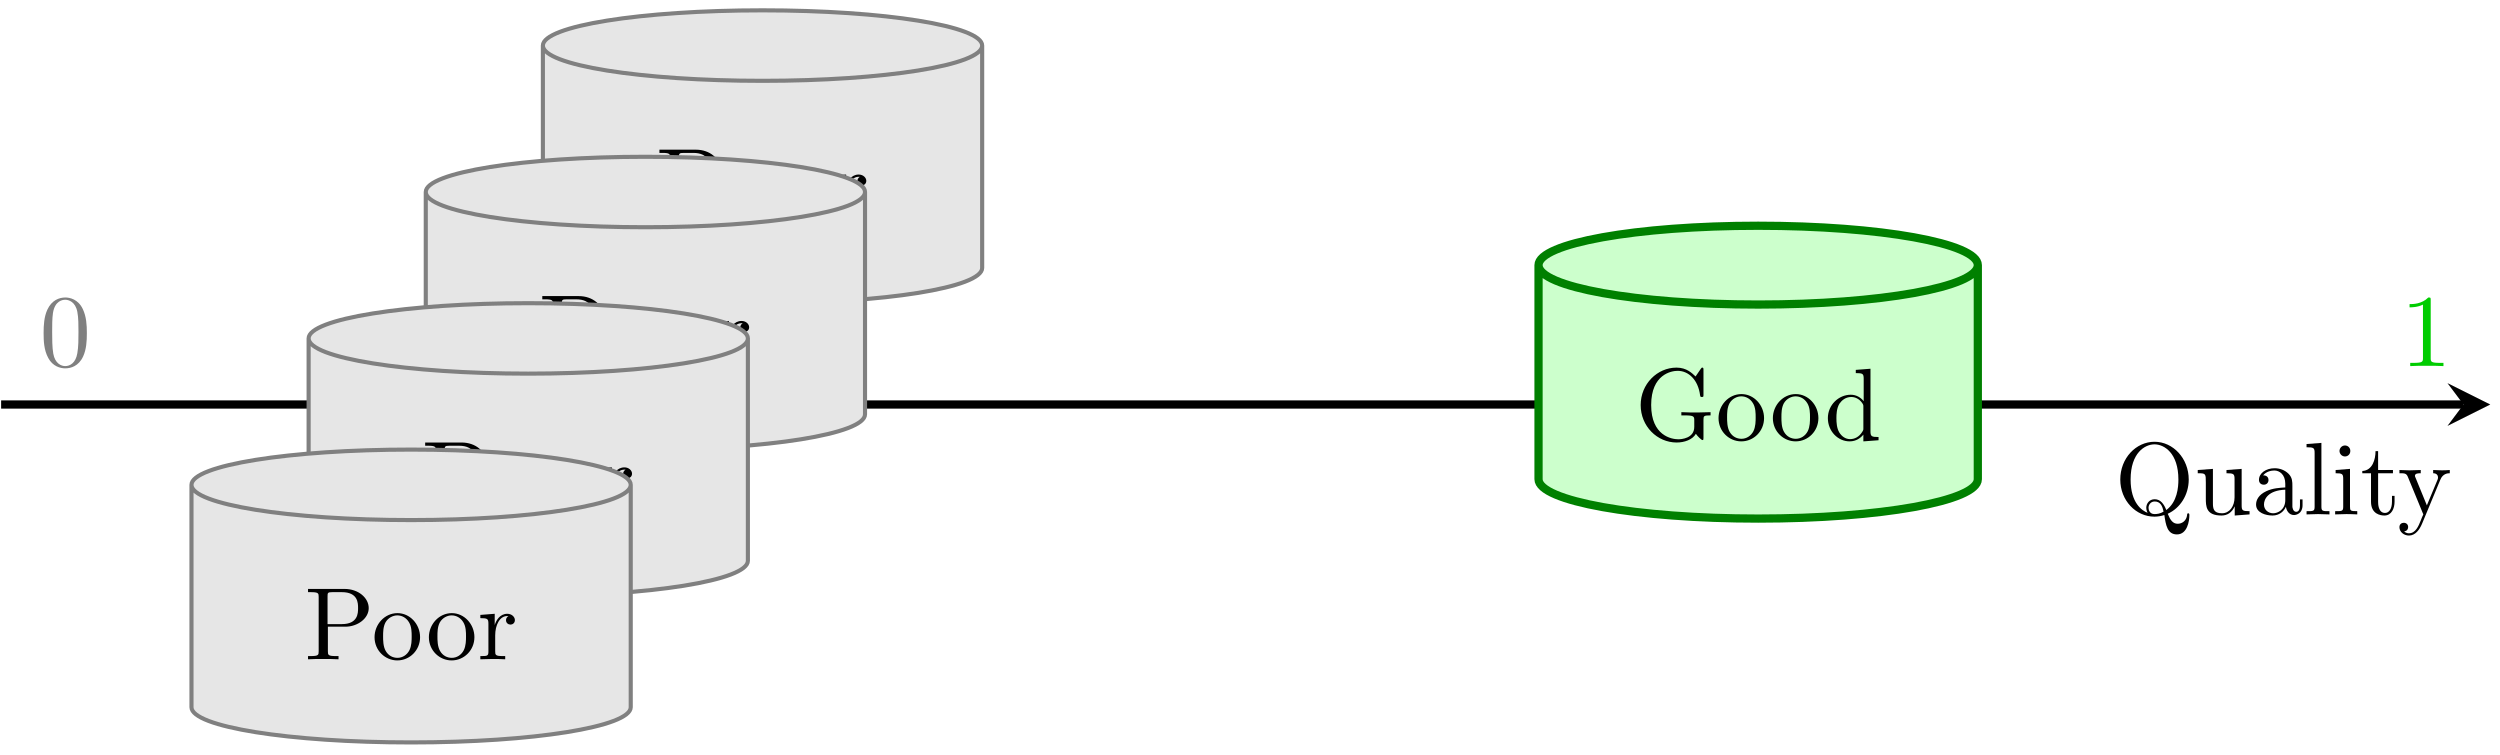
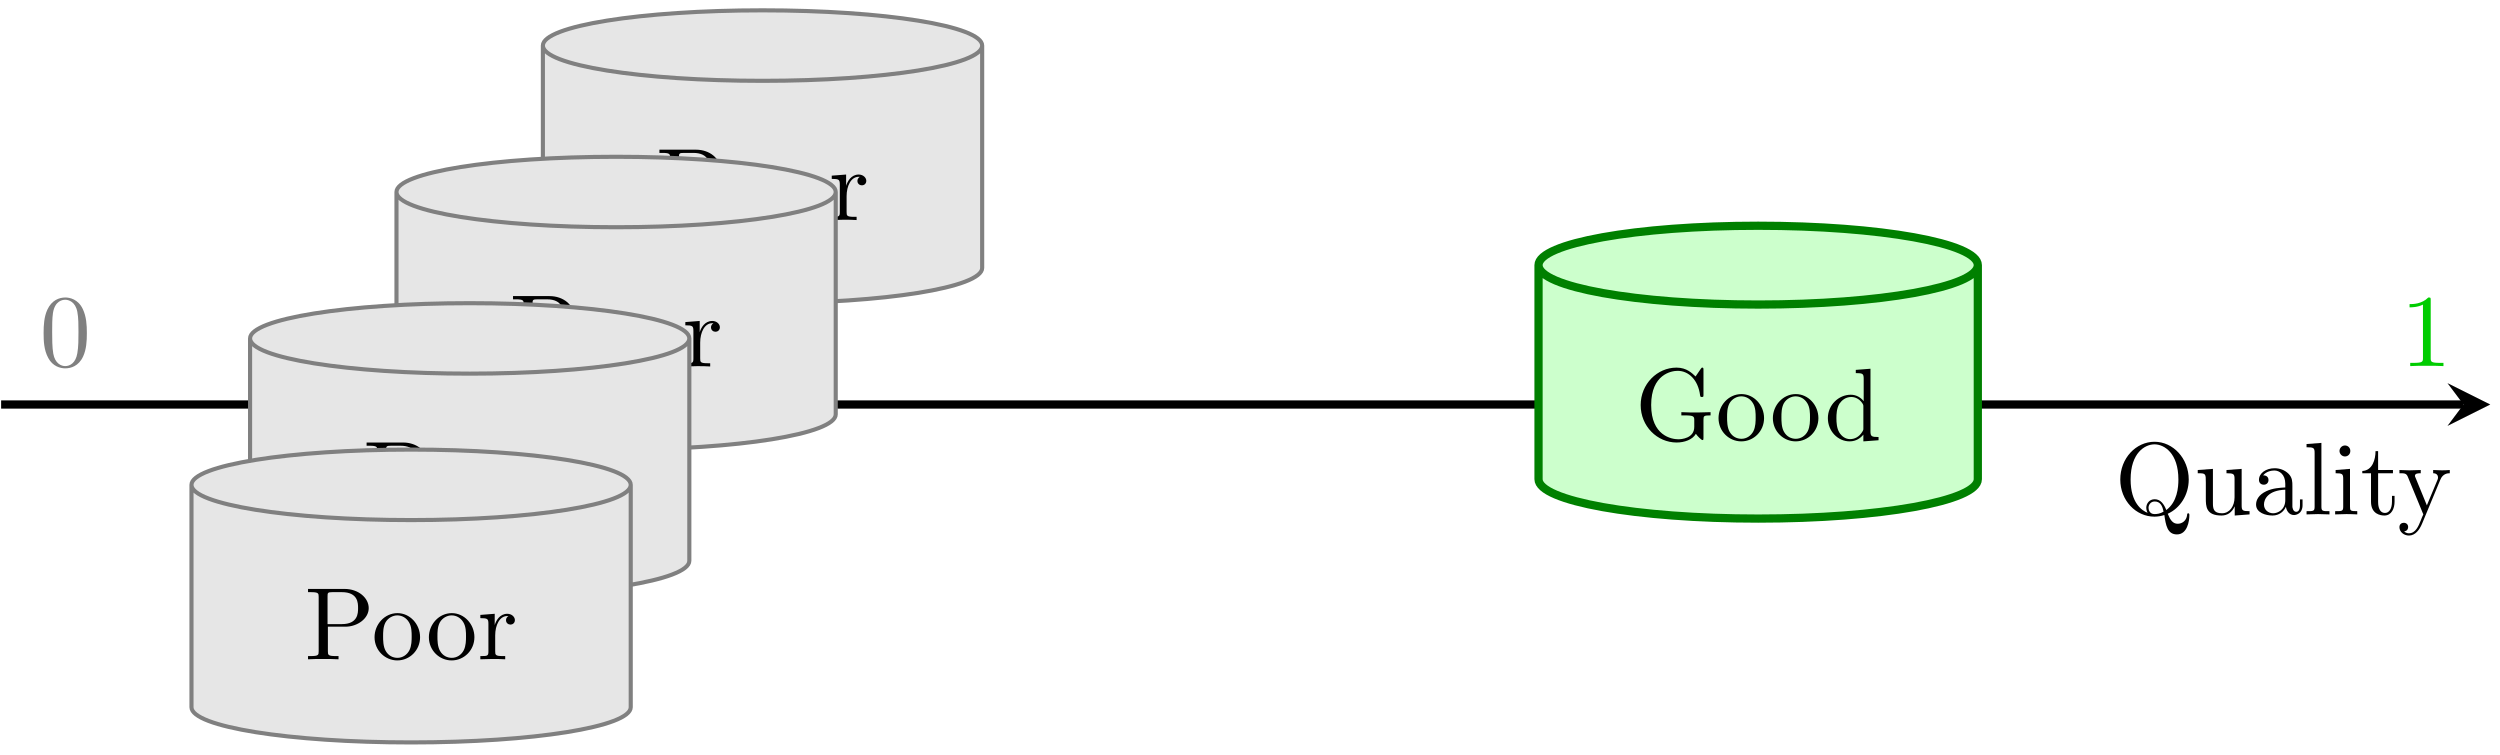
<svg xmlns="http://www.w3.org/2000/svg" xmlns:xlink="http://www.w3.org/1999/xlink" width="242pt" height="73pt" viewBox="0 0 242 73" version="1.1">
  <defs>
    <g>
      <symbol overflow="visible" id="glyph0-0">
        <path style="stroke:none;" d="" />
      </symbol>
      <symbol overflow="visible" id="glyph0-1">
        <path style="stroke:none;" d="M 4.578 -3.188 C 4.578 -3.984 4.531 -4.781 4.188 -5.516 C 3.734 -6.484 2.906 -6.641 2.5 -6.641 C 1.891 -6.641 1.172 -6.375 0.75 -5.453 C 0.438 -4.766 0.391 -3.984 0.391 -3.188 C 0.391 -2.438 0.422 -1.547 0.844 -0.781 C 1.266 0.016 2 0.219 2.484 0.219 C 3.016 0.219 3.781 0.016 4.219 -0.938 C 4.531 -1.625 4.578 -2.406 4.578 -3.188 Z M 2.484 0 C 2.094 0 1.5 -0.25 1.328 -1.203 C 1.219 -1.797 1.219 -2.719 1.219 -3.312 C 1.219 -3.953 1.219 -4.609 1.297 -5.141 C 1.484 -6.328 2.234 -6.422 2.484 -6.422 C 2.812 -6.422 3.469 -6.234 3.656 -5.25 C 3.766 -4.688 3.766 -3.938 3.766 -3.312 C 3.766 -2.562 3.766 -1.891 3.656 -1.25 C 3.5 -0.297 2.938 0 2.484 0 Z M 2.484 0 " />
      </symbol>
      <symbol overflow="visible" id="glyph0-2">
        <path style="stroke:none;" d="M 2.938 -6.375 C 2.938 -6.625 2.938 -6.641 2.703 -6.641 C 2.078 -6 1.203 -6 0.891 -6 L 0.891 -5.688 C 1.094 -5.688 1.672 -5.688 2.188 -5.953 L 2.188 -0.781 C 2.188 -0.422 2.156 -0.312 1.266 -0.312 L 0.953 -0.312 L 0.953 0 C 1.297 -0.031 2.156 -0.031 2.562 -0.031 C 2.953 -0.031 3.828 -0.031 4.172 0 L 4.172 -0.312 L 3.859 -0.312 C 2.953 -0.312 2.938 -0.422 2.938 -0.781 L 2.938 -6.375 Z M 2.938 -6.375 " />
      </symbol>
      <symbol overflow="visible" id="glyph0-3">
        <path style="stroke:none;" d="M 3.203 -0.156 C 2.672 -0.359 1.562 -1.094 1.562 -3.375 C 1.562 -5.969 2.953 -6.781 3.875 -6.781 C 4.828 -6.781 6.188 -5.922 6.188 -3.375 C 6.188 -2.609 6.078 -1.203 5.016 -0.422 C 4.797 -0.984 4.469 -1.469 3.891 -1.469 C 3.375 -1.469 3.078 -1.047 3.078 -0.641 C 3.078 -0.375 3.203 -0.172 3.203 -0.156 Z M 4.75 -0.266 C 4.422 -0.062 4.094 -0.031 3.875 -0.031 C 3.375 -0.031 3.297 -0.484 3.297 -0.641 C 3.297 -0.922 3.5 -1.25 3.891 -1.25 C 4.422 -1.25 4.641 -0.844 4.75 -0.266 Z M 5.156 -0.062 C 6.344 -0.594 7.188 -1.875 7.188 -3.375 C 7.188 -5.406 5.688 -7.031 3.875 -7.031 C 2.078 -7.031 0.562 -5.438 0.562 -3.375 C 0.562 -1.359 2.062 0.219 3.875 0.219 C 4.188 0.219 4.531 0.156 4.828 0.062 C 4.969 1.016 5.109 1.938 6.047 1.938 C 7.062 1.938 7.25 0.609 7.25 0.094 C 7.25 0 7.25 -0.109 7.141 -0.109 C 7.047 -0.109 7.031 -0.031 7.031 0.062 C 6.969 0.609 6.547 0.906 6.125 0.906 C 5.656 0.906 5.406 0.562 5.156 -0.062 Z M 5.156 -0.062 " />
      </symbol>
      <symbol overflow="visible" id="glyph0-4">
        <path style="stroke:none;" d="M 3.891 -0.781 L 3.891 0.109 L 5.328 0 L 5.328 -0.312 C 4.641 -0.312 4.562 -0.375 4.562 -0.875 L 4.562 -4.406 L 3.094 -4.297 L 3.094 -3.984 C 3.781 -3.984 3.875 -3.922 3.875 -3.422 L 3.875 -1.656 C 3.875 -0.781 3.391 -0.109 2.656 -0.109 C 1.828 -0.109 1.781 -0.578 1.781 -1.094 L 1.781 -4.406 L 0.312 -4.297 L 0.312 -3.984 C 1.094 -3.984 1.094 -3.953 1.094 -3.078 L 1.094 -1.578 C 1.094 -0.797 1.094 0.109 2.609 0.109 C 3.172 0.109 3.609 -0.172 3.891 -0.781 Z M 3.891 -0.781 " />
      </symbol>
      <symbol overflow="visible" id="glyph0-5">
        <path style="stroke:none;" d="M 3.312 -0.75 C 3.359 -0.359 3.625 0.062 4.094 0.062 C 4.312 0.062 4.922 -0.078 4.922 -0.891 L 4.922 -1.453 L 4.672 -1.453 L 4.672 -0.891 C 4.672 -0.312 4.422 -0.25 4.312 -0.25 C 3.984 -0.25 3.938 -0.703 3.938 -0.75 L 3.938 -2.734 C 3.938 -3.156 3.938 -3.547 3.578 -3.922 C 3.188 -4.312 2.688 -4.469 2.219 -4.469 C 1.391 -4.469 0.703 -4 0.703 -3.344 C 0.703 -3.047 0.906 -2.875 1.172 -2.875 C 1.453 -2.875 1.625 -3.078 1.625 -3.328 C 1.625 -3.453 1.578 -3.781 1.109 -3.781 C 1.391 -4.141 1.875 -4.25 2.188 -4.25 C 2.688 -4.25 3.25 -3.859 3.25 -2.969 L 3.25 -2.609 C 2.734 -2.578 2.047 -2.547 1.422 -2.25 C 0.672 -1.906 0.422 -1.391 0.422 -0.953 C 0.422 -0.141 1.391 0.109 2.016 0.109 C 2.672 0.109 3.125 -0.297 3.312 -0.75 Z M 3.25 -2.391 L 3.25 -1.391 C 3.25 -0.453 2.531 -0.109 2.078 -0.109 C 1.594 -0.109 1.188 -0.453 1.188 -0.953 C 1.188 -1.5 1.609 -2.328 3.25 -2.391 Z M 3.25 -2.391 " />
      </symbol>
      <symbol overflow="visible" id="glyph0-6">
        <path style="stroke:none;" d="M 1.766 -6.922 L 0.328 -6.812 L 0.328 -6.5 C 1.031 -6.5 1.109 -6.438 1.109 -5.938 L 1.109 -0.75 C 1.109 -0.312 1 -0.312 0.328 -0.312 L 0.328 0 C 0.656 -0.016 1.188 -0.031 1.438 -0.031 C 1.688 -0.031 2.172 -0.016 2.547 0 L 2.547 -0.312 C 1.875 -0.312 1.766 -0.312 1.766 -0.75 L 1.766 -6.922 Z M 1.766 -6.922 " />
      </symbol>
      <symbol overflow="visible" id="glyph0-7">
        <path style="stroke:none;" d="M 1.766 -4.406 L 0.375 -4.297 L 0.375 -3.984 C 1.016 -3.984 1.109 -3.922 1.109 -3.438 L 1.109 -0.75 C 1.109 -0.312 1 -0.312 0.328 -0.312 L 0.328 0 C 0.641 -0.016 1.188 -0.031 1.422 -0.031 C 1.781 -0.031 2.125 -0.016 2.469 0 L 2.469 -0.312 C 1.797 -0.312 1.766 -0.359 1.766 -0.75 L 1.766 -4.406 Z M 1.797 -6.141 C 1.797 -6.453 1.562 -6.672 1.281 -6.672 C 0.969 -6.672 0.75 -6.406 0.75 -6.141 C 0.75 -5.875 0.969 -5.609 1.281 -5.609 C 1.562 -5.609 1.797 -5.828 1.797 -6.141 Z M 1.797 -6.141 " />
      </symbol>
      <symbol overflow="visible" id="glyph0-8">
        <path style="stroke:none;" d="M 1.719 -3.984 L 3.156 -3.984 L 3.156 -4.297 L 1.719 -4.297 L 1.719 -6.125 L 1.469 -6.125 C 1.469 -5.312 1.172 -4.25 0.188 -4.203 L 0.188 -3.984 L 1.031 -3.984 L 1.031 -1.234 C 1.031 -0.016 1.969 0.109 2.328 0.109 C 3.031 0.109 3.312 -0.594 3.312 -1.234 L 3.312 -1.797 L 3.062 -1.797 L 3.062 -1.25 C 3.062 -0.516 2.766 -0.141 2.391 -0.141 C 1.719 -0.141 1.719 -1.047 1.719 -1.219 L 1.719 -3.984 Z M 1.719 -3.984 " />
      </symbol>
      <symbol overflow="visible" id="glyph0-9">
        <path style="stroke:none;" d="M 4.141 -3.344 C 4.391 -3.984 4.906 -3.984 5.062 -3.984 L 5.062 -4.297 C 4.828 -4.281 4.547 -4.266 4.312 -4.266 C 4.141 -4.266 3.672 -4.281 3.453 -4.297 L 3.453 -3.984 C 3.766 -3.984 3.922 -3.812 3.922 -3.562 C 3.922 -3.453 3.906 -3.438 3.859 -3.312 L 2.844 -0.875 L 1.75 -3.547 C 1.703 -3.656 1.688 -3.688 1.688 -3.734 C 1.688 -3.984 2.047 -3.984 2.25 -3.984 L 2.25 -4.297 C 1.984 -4.281 1.328 -4.266 1.156 -4.266 C 0.891 -4.266 0.484 -4.281 0.188 -4.297 L 0.188 -3.984 C 0.672 -3.984 0.859 -3.984 1 -3.641 L 2.5 0 C 2.438 0.125 2.297 0.453 2.25 0.594 C 2.031 1.141 1.75 1.828 1.109 1.828 C 1.062 1.828 0.828 1.828 0.641 1.641 C 0.953 1.609 1.031 1.391 1.031 1.219 C 1.031 0.969 0.844 0.812 0.609 0.812 C 0.406 0.812 0.188 0.938 0.188 1.234 C 0.188 1.688 0.609 2.047 1.109 2.047 C 1.734 2.047 2.141 1.469 2.375 0.906 L 4.141 -3.344 Z M 4.141 -3.344 " />
      </symbol>
      <symbol overflow="visible" id="glyph0-10">
        <path style="stroke:none;" d="M 2.266 -3.156 L 3.953 -3.156 C 5.141 -3.156 6.219 -3.953 6.219 -4.953 C 6.219 -5.938 5.234 -6.812 3.875 -6.812 L 0.344 -6.812 L 0.344 -6.5 L 0.594 -6.5 C 1.359 -6.5 1.375 -6.391 1.375 -6.031 L 1.375 -0.781 C 1.375 -0.422 1.359 -0.312 0.594 -0.312 L 0.344 -0.312 L 0.344 0 C 0.703 -0.031 1.438 -0.031 1.812 -0.031 C 2.188 -0.031 2.938 -0.031 3.297 0 L 3.297 -0.312 L 3.047 -0.312 C 2.281 -0.312 2.266 -0.422 2.266 -0.781 L 2.266 -3.156 Z M 2.234 -3.406 L 2.234 -6.094 C 2.234 -6.438 2.25 -6.5 2.719 -6.5 L 3.609 -6.5 C 5.188 -6.5 5.188 -5.438 5.188 -4.953 C 5.188 -4.484 5.188 -3.406 3.609 -3.406 L 2.234 -3.406 Z M 2.234 -3.406 " />
      </symbol>
      <symbol overflow="visible" id="glyph0-11">
        <path style="stroke:none;" d="M 4.688 -2.141 C 4.688 -3.406 3.703 -4.469 2.5 -4.469 C 1.25 -4.469 0.281 -3.375 0.281 -2.141 C 0.281 -0.844 1.312 0.109 2.484 0.109 C 3.688 0.109 4.688 -0.875 4.688 -2.141 Z M 2.5 -0.141 C 2.062 -0.141 1.625 -0.344 1.359 -0.812 C 1.109 -1.25 1.109 -1.859 1.109 -2.219 C 1.109 -2.609 1.109 -3.141 1.344 -3.578 C 1.609 -4.031 2.078 -4.25 2.484 -4.25 C 2.922 -4.25 3.344 -4.031 3.609 -3.594 C 3.875 -3.172 3.875 -2.594 3.875 -2.219 C 3.875 -1.859 3.875 -1.312 3.656 -0.875 C 3.422 -0.422 2.984 -0.141 2.5 -0.141 Z M 2.5 -0.141 " />
      </symbol>
      <symbol overflow="visible" id="glyph0-12">
        <path style="stroke:none;" d="M 1.672 -3.312 L 1.672 -4.406 L 0.281 -4.297 L 0.281 -3.984 C 0.984 -3.984 1.062 -3.922 1.062 -3.422 L 1.062 -0.75 C 1.062 -0.312 0.953 -0.312 0.281 -0.312 L 0.281 0 C 0.672 -0.016 1.141 -0.031 1.422 -0.031 C 1.812 -0.031 2.281 -0.031 2.688 0 L 2.688 -0.312 L 2.469 -0.312 C 1.734 -0.312 1.719 -0.422 1.719 -0.781 L 1.719 -2.312 C 1.719 -3.297 2.141 -4.188 2.891 -4.188 C 2.953 -4.188 2.984 -4.188 3 -4.172 C 2.969 -4.172 2.766 -4.047 2.766 -3.781 C 2.766 -3.516 2.984 -3.359 3.203 -3.359 C 3.375 -3.359 3.625 -3.484 3.625 -3.797 C 3.625 -4.109 3.312 -4.406 2.891 -4.406 C 2.156 -4.406 1.797 -3.734 1.672 -3.312 Z M 1.672 -3.312 " />
      </symbol>
      <symbol overflow="visible" id="glyph0-13">
        <path style="stroke:none;" d="M 5.906 -0.625 C 6.047 -0.406 6.438 -0.016 6.547 -0.016 C 6.641 -0.016 6.641 -0.094 6.641 -0.234 L 6.641 -1.969 C 6.641 -2.359 6.672 -2.406 7.328 -2.406 L 7.328 -2.719 C 6.953 -2.719 6.406 -2.688 6.109 -2.688 C 5.719 -2.688 4.859 -2.688 4.5 -2.719 L 4.5 -2.406 L 4.828 -2.406 C 5.719 -2.406 5.75 -2.297 5.75 -1.938 L 5.75 -1.297 C 5.75 -0.172 4.484 -0.094 4.203 -0.094 C 3.562 -0.094 1.578 -0.438 1.578 -3.406 C 1.578 -6.391 3.547 -6.719 4.141 -6.719 C 5.219 -6.719 6.125 -5.828 6.312 -4.359 C 6.344 -4.219 6.344 -4.188 6.484 -4.188 C 6.641 -4.188 6.641 -4.219 6.641 -4.422 L 6.641 -6.781 C 6.641 -6.953 6.641 -7.031 6.531 -7.031 C 6.484 -7.031 6.453 -7.031 6.375 -6.906 L 5.875 -6.172 C 5.547 -6.484 5.016 -7.031 4.031 -7.031 C 2.172 -7.031 0.562 -5.453 0.562 -3.406 C 0.562 -1.359 2.156 0.219 4.047 0.219 C 4.781 0.219 5.578 -0.047 5.906 -0.625 Z M 5.906 -0.625 " />
      </symbol>
      <symbol overflow="visible" id="glyph0-14">
        <path style="stroke:none;" d="M 3.781 -0.547 L 3.781 0.109 L 5.25 0 L 5.25 -0.312 C 4.562 -0.312 4.469 -0.375 4.469 -0.875 L 4.469 -6.922 L 3.047 -6.812 L 3.047 -6.5 C 3.734 -6.5 3.812 -6.438 3.812 -5.938 L 3.812 -3.781 C 3.531 -4.141 3.094 -4.406 2.562 -4.406 C 1.391 -4.406 0.344 -3.422 0.344 -2.141 C 0.344 -0.875 1.312 0.109 2.453 0.109 C 3.094 0.109 3.531 -0.234 3.781 -0.547 Z M 3.781 -3.219 L 3.781 -1.172 C 3.781 -1 3.781 -0.984 3.672 -0.812 C 3.375 -0.328 2.938 -0.109 2.5 -0.109 C 2.047 -0.109 1.688 -0.375 1.453 -0.75 C 1.203 -1.156 1.172 -1.719 1.172 -2.141 C 1.172 -2.5 1.188 -3.094 1.469 -3.547 C 1.688 -3.859 2.062 -4.188 2.609 -4.188 C 2.953 -4.188 3.375 -4.031 3.672 -3.594 C 3.781 -3.422 3.781 -3.406 3.781 -3.219 Z M 3.781 -3.219 " />
      </symbol>
    </g>
    <clipPath id="clip1">
      <path d="M -149 668 L 463 668 L 463 -124 L -149 -124 L -149 668 Z M -149 668 " />
    </clipPath>
  </defs>
  <g id="surface0">
    <g clip-path="url(#clip1)" clip-rule="nonzero">
      <path style="fill:none;stroke-width:0.797;stroke-linecap:butt;stroke-linejoin:miter;stroke:rgb(0%,0%,0%);stroke-opacity:1;stroke-miterlimit:10;" d="M -56.695 -21.259 L 181.665 -21.259 " transform="matrix(1,0,0,-1,56.804,17.897)" />
      <path style=" stroke:none;fill-rule:nonzero;fill:rgb(0%,0%,0%);fill-opacity:1;" d="M 241.059 39.156 L 236.914 37.086 L 238.469 39.156 L 236.914 41.23 " />
      <g style="fill:rgb(50.001%,50.001%,50.001%);fill-opacity:1;">
        <use xlink:href="#glyph0-1" x="3.83" y="35.438" />
      </g>
      <g style="fill:rgb(0%,80%,0%);fill-opacity:1;">
        <use xlink:href="#glyph0-2" x="232.355" y="35.438" />
      </g>
      <g style="fill:rgb(0%,0%,0%);fill-opacity:1;">
        <use xlink:href="#glyph0-3" x="204.681" y="49.794" />
        <use xlink:href="#glyph0-4" x="212.43" y="49.794" />
        <use xlink:href="#glyph0-5" x="217.965" y="49.794" />
        <use xlink:href="#glyph0-6" x="222.946" y="49.794" />
        <use xlink:href="#glyph0-7" x="225.714" y="49.794" />
        <use xlink:href="#glyph0-8" x="228.482" y="49.794" />
      </g>
      <g style="fill:rgb(0%,0%,0%);fill-opacity:1;">
        <use xlink:href="#glyph0-9" x="232.077" y="49.794" />
      </g>
      <path style="fill-rule:nonzero;fill:rgb(90.001%,90.001%,90.001%);fill-opacity:1;stroke-width:0.399;stroke-linecap:butt;stroke-linejoin:miter;stroke:rgb(50.001%,50.001%,50.001%);stroke-opacity:1;stroke-miterlimit:10;" d="M -4.253 -8.04 C -4.253 -9.935 5.212 -11.451 17.009 -11.451 C 28.805 -11.451 38.27 -9.935 38.27 -8.04 L 38.27 13.487 C 38.27 15.377 28.805 16.897 17.009 16.897 C 5.212 16.897 -4.253 15.377 -4.253 13.487 L -4.253 -8.04 Z M -4.253 13.487 C -4.253 11.592 5.212 10.073 17.009 10.073 C 28.805 10.073 38.27 11.592 38.27 13.487 " transform="matrix(1,0,0,-1,56.804,17.897)" />
      <g style="fill:rgb(0%,0%,0%);fill-opacity:1;">
        <use xlink:href="#glyph0-10" x="63.489" y="21.301" />
      </g>
      <g style="fill:rgb(0%,0%,0%);fill-opacity:1;">
        <use xlink:href="#glyph0-11" x="69.991" y="21.301" />
      </g>
      <g style="fill:rgb(0%,0%,0%);fill-opacity:1;">
        <use xlink:href="#glyph0-11" x="75.251" y="21.301" />
        <use xlink:href="#glyph0-12" x="80.232" y="21.301" />
      </g>
-       <path style="fill-rule:nonzero;fill:rgb(90.001%,90.001%,90.001%);fill-opacity:1;stroke-width:0.399;stroke-linecap:butt;stroke-linejoin:miter;stroke:rgb(50.001%,50.001%,50.001%);stroke-opacity:1;stroke-miterlimit:10;" d="M -15.589 -22.212 C -15.589 -24.107 -6.128 -25.623 5.669 -25.623 C 17.469 -25.623 26.93 -24.107 26.93 -22.212 L 26.93 -0.689 C 26.93 1.206 17.469 2.721 5.669 2.721 C -6.128 2.721 -15.589 1.206 -15.589 -0.689 L -15.589 -22.212 Z M -15.589 -0.689 C -15.589 -2.58 -6.128 -4.099 5.669 -4.099 C 17.469 -4.099 26.93 -2.58 26.93 -0.689 " transform="matrix(1,0,0,-1,56.804,17.897)" />
+       <path style="fill-rule:nonzero;fill:rgb(90.001%,90.001%,90.001%);fill-opacity:1;stroke-width:0.399;stroke-linecap:butt;stroke-linejoin:miter;stroke:rgb(50.001%,50.001%,50.001%);stroke-opacity:1;stroke-miterlimit:10;" d="M -18.425 -22.212 C -18.425 -24.107 -8.964 -25.623 2.837 -25.623 C 14.633 -25.623 24.094 -24.107 24.094 -22.212 L 24.094 -0.689 C 24.094 1.206 14.633 2.721 2.837 2.721 C -8.964 2.721 -18.425 1.206 -18.425 -0.689 L -18.425 -22.212 Z M -18.425 -0.689 C -18.425 -2.58 -8.964 -4.099 2.837 -4.099 C 14.633 -4.099 24.094 -2.58 24.094 -0.689 " transform="matrix(1,0,0,-1,56.804,17.897)" />
      <g style="fill:rgb(0%,0%,0%);fill-opacity:1;">
-         <use xlink:href="#glyph0-10" x="52.15" y="35.474" />
+         <use xlink:href="#glyph0-10" x="49.316" y="35.474" />
      </g>
      <g style="fill:rgb(0%,0%,0%);fill-opacity:1;">
-         <use xlink:href="#glyph0-11" x="58.652" y="35.474" />
+         <use xlink:href="#glyph0-11" x="55.818" y="35.474" />
      </g>
      <g style="fill:rgb(0%,0%,0%);fill-opacity:1;">
-         <use xlink:href="#glyph0-11" x="63.912" y="35.474" />
-         <use xlink:href="#glyph0-12" x="68.893" y="35.474" />
+         <use xlink:href="#glyph0-11" x="61.078" y="35.474" />
+         <use xlink:href="#glyph0-12" x="66.059" y="35.474" />
      </g>
-       <path style="fill-rule:nonzero;fill:rgb(90.001%,90.001%,90.001%);fill-opacity:1;stroke-width:0.399;stroke-linecap:butt;stroke-linejoin:miter;stroke:rgb(50.001%,50.001%,50.001%);stroke-opacity:1;stroke-miterlimit:10;" d="M -26.929 -36.388 C -26.929 -38.279 -17.468 -39.798 -5.671 -39.798 C 6.13 -39.798 15.591 -38.279 15.591 -36.388 L 15.591 -14.861 C 15.591 -12.97 6.13 -11.451 -5.671 -11.451 C -17.468 -11.451 -26.929 -12.97 -26.929 -14.861 L -26.929 -36.388 Z M -26.929 -14.861 C -26.929 -16.755 -17.468 -18.271 -5.671 -18.271 C 6.13 -18.271 15.591 -16.755 15.591 -14.861 " transform="matrix(1,0,0,-1,56.804,17.897)" />
+       <path style="fill-rule:nonzero;fill:rgb(90.001%,90.001%,90.001%);fill-opacity:1;stroke-width:0.399;stroke-linecap:butt;stroke-linejoin:miter;stroke:rgb(50.001%,50.001%,50.001%);stroke-opacity:1;stroke-miterlimit:10;" d="M -32.597 -36.388 C -32.597 -38.279 -23.136 -39.798 -11.339 -39.798 C 0.462 -39.798 9.923 -38.279 9.923 -36.388 L 9.923 -14.861 C 9.923 -12.97 0.462 -11.451 -11.339 -11.451 C -23.136 -11.451 -32.597 -12.97 -32.597 -14.861 L -32.597 -36.388 Z M -32.597 -14.861 C -32.597 -16.755 -23.136 -18.271 -11.339 -18.271 C 0.462 -18.271 9.923 -16.755 9.923 -14.861 " transform="matrix(1,0,0,-1,56.804,17.897)" />
      <g style="fill:rgb(0%,0%,0%);fill-opacity:1;">
-         <use xlink:href="#glyph0-10" x="40.812" y="49.647" />
+         <use xlink:href="#glyph0-10" x="35.143" y="49.647" />
      </g>
      <g style="fill:rgb(0%,0%,0%);fill-opacity:1;">
-         <use xlink:href="#glyph0-11" x="47.314" y="49.647" />
+         <use xlink:href="#glyph0-11" x="41.645" y="49.647" />
      </g>
      <g style="fill:rgb(0%,0%,0%);fill-opacity:1;">
-         <use xlink:href="#glyph0-11" x="52.574" y="49.647" />
-         <use xlink:href="#glyph0-12" x="57.555" y="49.647" />
+         <use xlink:href="#glyph0-11" x="46.905" y="49.647" />
+         <use xlink:href="#glyph0-12" x="51.886" y="49.647" />
      </g>
      <path style="fill-rule:nonzero;fill:rgb(90.001%,90.001%,90.001%);fill-opacity:1;stroke-width:0.399;stroke-linecap:butt;stroke-linejoin:miter;stroke:rgb(50.001%,50.001%,50.001%);stroke-opacity:1;stroke-miterlimit:10;" d="M -38.269 -50.56 C -38.269 -52.455 -28.808 -53.97 -17.007 -53.97 C -5.21 -53.97 4.251 -52.455 4.251 -50.56 L 4.251 -29.037 C 4.251 -27.142 -5.21 -25.623 -17.007 -25.623 C -28.808 -25.623 -38.269 -27.142 -38.269 -29.037 L -38.269 -50.56 Z M -38.269 -29.037 C -38.269 -30.927 -28.808 -32.447 -17.007 -32.447 C -5.21 -32.447 4.251 -30.927 4.251 -29.037 " transform="matrix(1,0,0,-1,56.804,17.897)" />
      <g style="fill:rgb(0%,0%,0%);fill-opacity:1;">
        <use xlink:href="#glyph0-10" x="29.473" y="63.82" />
      </g>
      <g style="fill:rgb(0%,0%,0%);fill-opacity:1;">
        <use xlink:href="#glyph0-11" x="35.975" y="63.82" />
      </g>
      <g style="fill:rgb(0%,0%,0%);fill-opacity:1;">
        <use xlink:href="#glyph0-11" x="41.235" y="63.82" />
        <use xlink:href="#glyph0-12" x="46.216" y="63.82" />
      </g>
      <path style="fill-rule:nonzero;fill:rgb(80%,100%,80%);fill-opacity:1;stroke-width:0.797;stroke-linecap:butt;stroke-linejoin:miter;stroke:rgb(0%,50.001%,0%);stroke-opacity:1;stroke-miterlimit:10;" d="M 92.126 -28.49 C 92.126 -30.603 101.591 -32.302 113.387 -32.302 C 125.184 -32.302 134.649 -30.603 134.649 -28.49 L 134.649 -7.767 C 134.649 -5.654 125.184 -3.955 113.387 -3.955 C 101.591 -3.955 92.126 -5.654 92.126 -7.767 L 92.126 -28.49 Z M 92.126 -7.767 C 92.126 -9.884 101.591 -11.583 113.387 -11.583 C 125.184 -11.583 134.649 -9.884 134.649 -7.767 " transform="matrix(1,0,0,-1,56.804,17.897)" />
      <g style="fill:rgb(0%,0%,0%);fill-opacity:1;">
        <use xlink:href="#glyph0-13" x="158.255" y="42.616" />
        <use xlink:href="#glyph0-11" x="166.073" y="42.616" />
      </g>
      <g style="fill:rgb(0%,0%,0%);fill-opacity:1;">
        <use xlink:href="#glyph0-11" x="171.333" y="42.616" />
      </g>
      <g style="fill:rgb(0%,0%,0%);fill-opacity:1;">
        <use xlink:href="#glyph0-14" x="176.593" y="42.616" />
      </g>
    </g>
  </g>
</svg>
